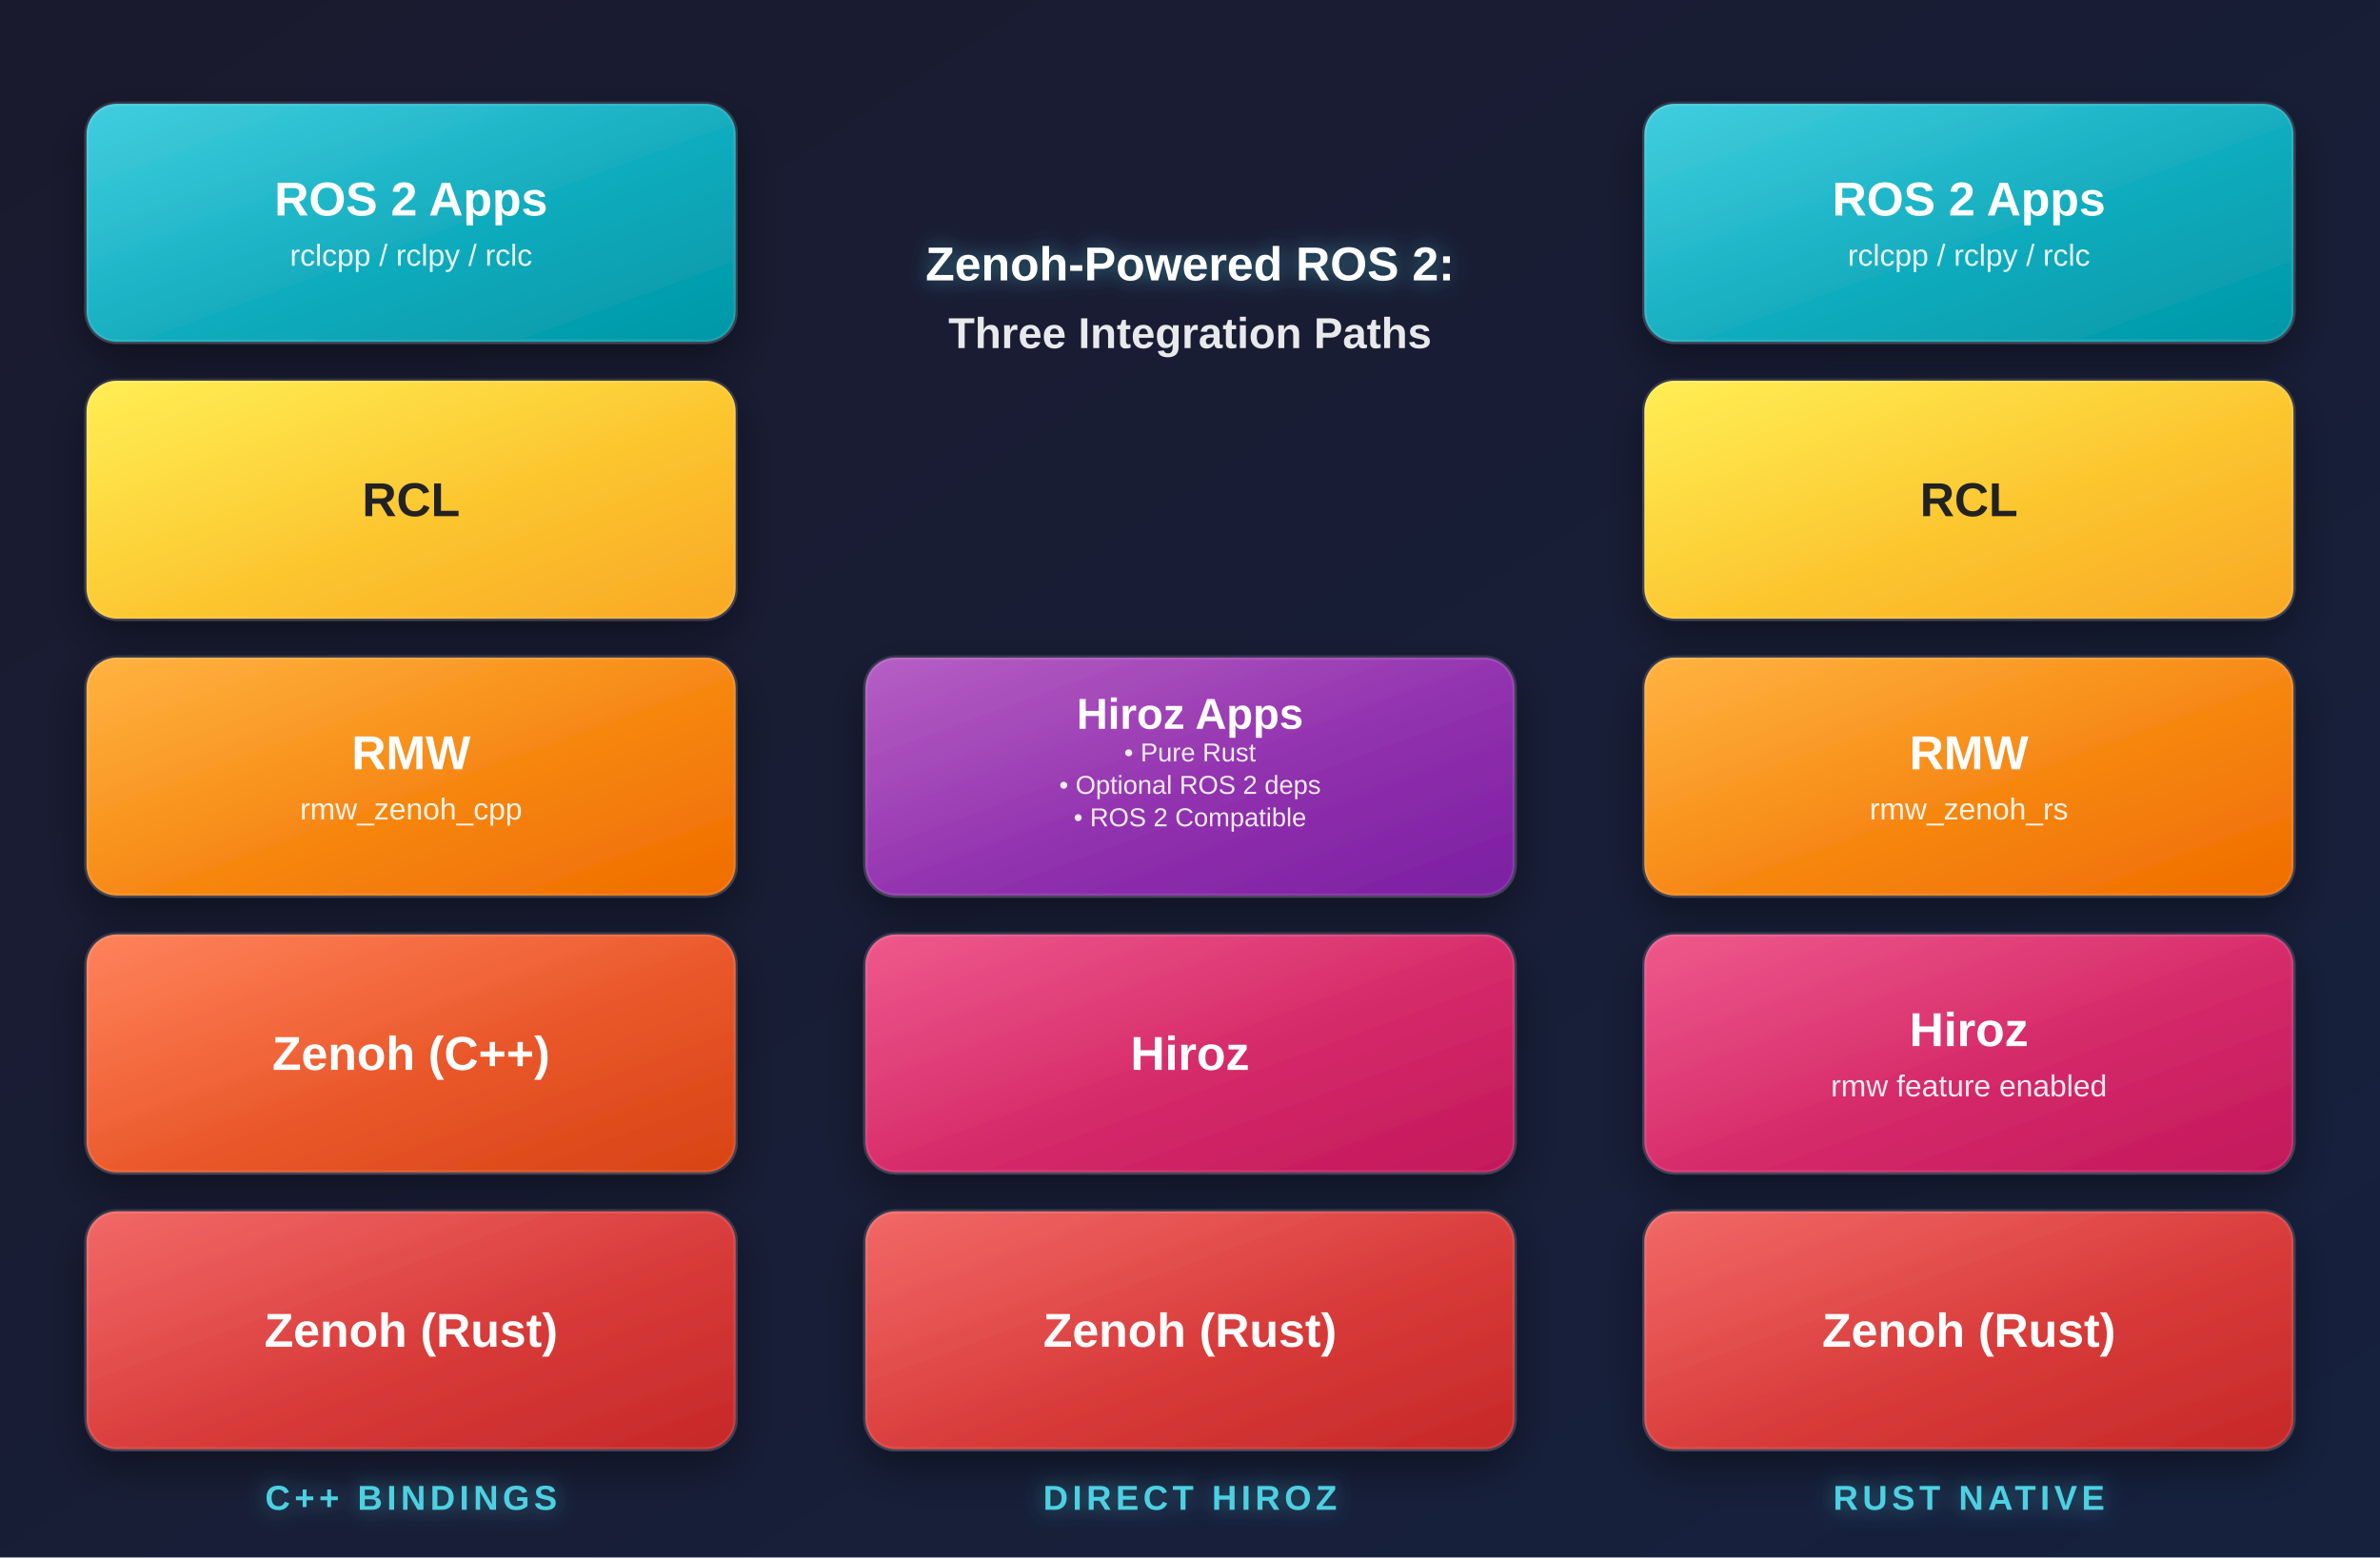
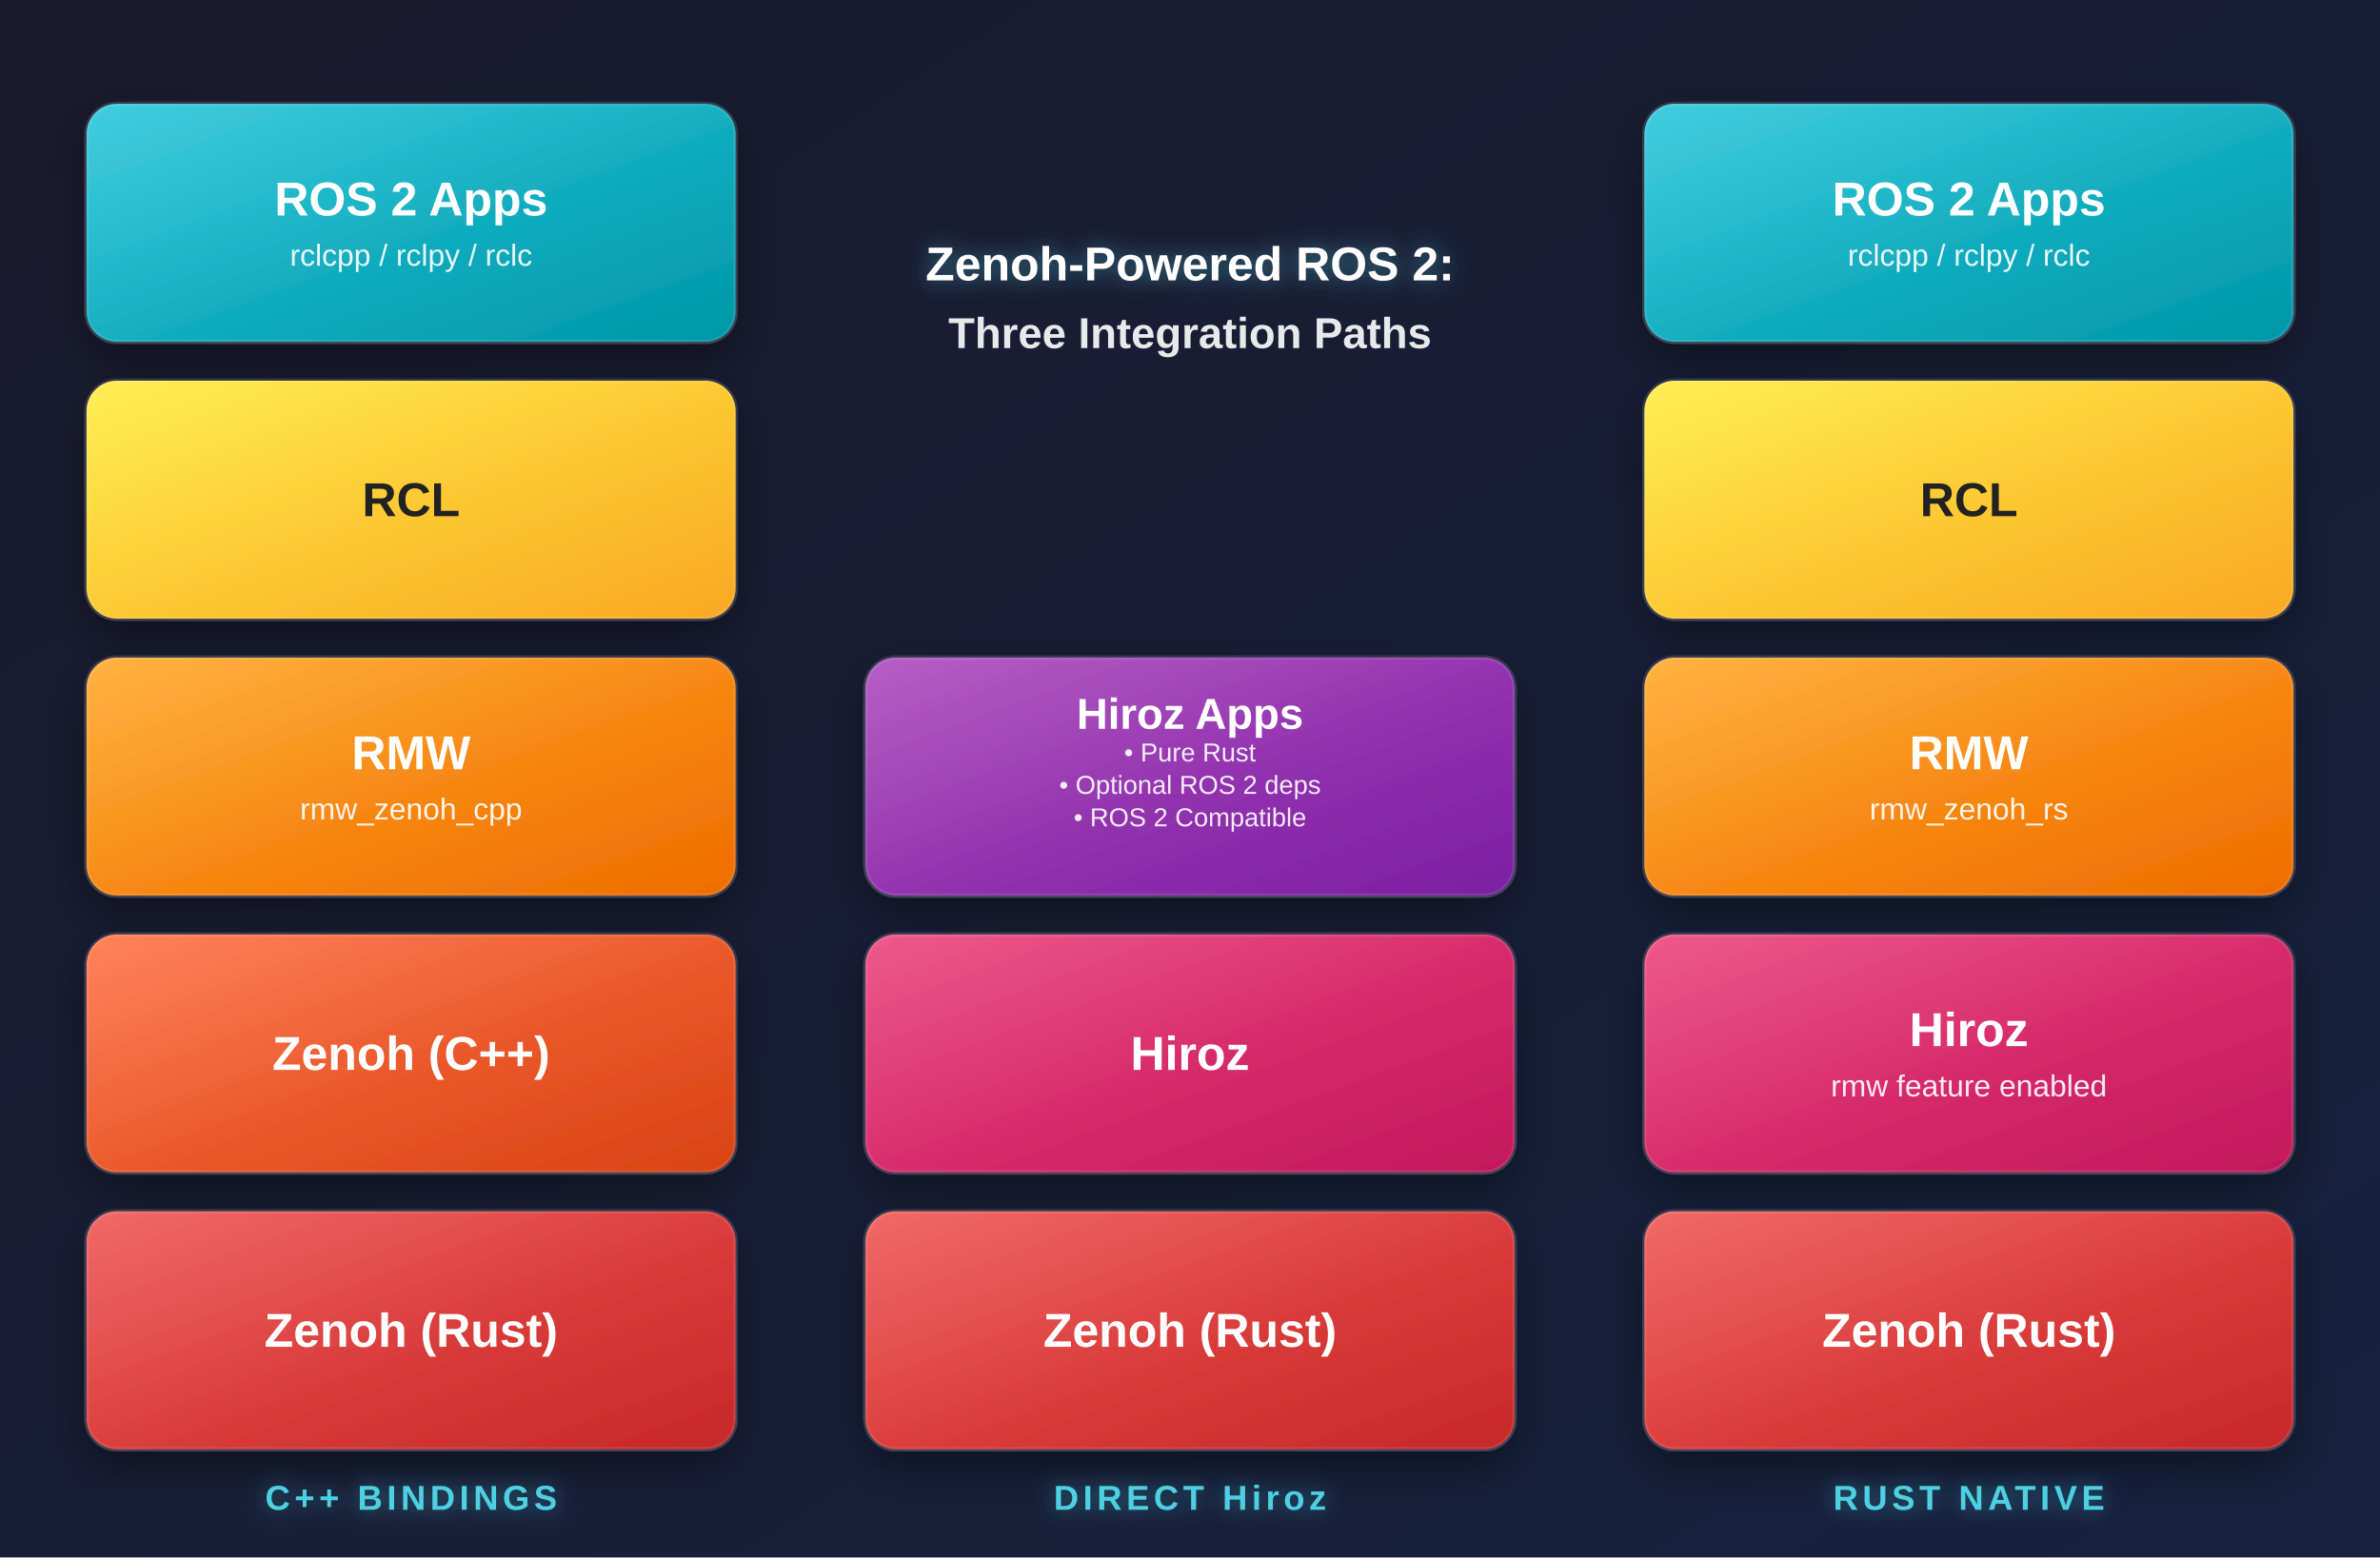
- <svg xmlns="http://www.w3.org/2000/svg" viewBox="0 0 1100 720" width="1100" height="720" role="img" aria-label="HIROZ Architecture — Three Integration Paths">
+ <svg xmlns="http://www.w3.org/2000/svg" viewBox="0 0 1100 720" width="1100" height="720" role="img" aria-label="Hiroz Architecture — Three Integration Paths">
  <defs>
    <style>
      @keyframes float {
        0%, 100% { transform: translateY(0px); }
        50%       { transform: translateY(-15px); }
      }
      .s1 { animation: float 6s ease-in-out 0s   infinite; transform-box: fill-box; transform-origin: center; }
      .s2 { animation: float 6s ease-in-out -2s  infinite; transform-box: fill-box; transform-origin: center; }
      .s3 { animation: float 6s ease-in-out 0s   infinite; transform-box: fill-box; transform-origin: center; }
      @media (prefers-reduced-motion: reduce) {
        .s1, .s2, .s3 { animation: none; }
      }
    </style>
    <linearGradient id="g-bg" x1="0%" y1="0%" x2="100%" y2="100%">
      <stop offset="0%" stop-color="#1a1a2e" />
      <stop offset="100%" stop-color="#16213e" />
    </linearGradient>
    <linearGradient id="g-zenoh-rust" x1="0%" y1="0%" x2="100%" y2="100%">
      <stop offset="0%" stop-color="#EF5350" />
      <stop offset="100%" stop-color="#C62828" />
    </linearGradient>
    <linearGradient id="g-zenoh-cpp" x1="0%" y1="0%" x2="100%" y2="100%">
      <stop offset="0%" stop-color="#FF7043" />
      <stop offset="100%" stop-color="#D84315" />
    </linearGradient>
    <linearGradient id="g-hiroz" x1="0%" y1="0%" x2="100%" y2="100%">
      <stop offset="0%" stop-color="#EC407A" />
      <stop offset="100%" stop-color="#C2185B" />
    </linearGradient>
    <linearGradient id="g-rmw" x1="0%" y1="0%" x2="100%" y2="100%">
      <stop offset="0%" stop-color="#FFA726" />
      <stop offset="100%" stop-color="#EF6C00" />
    </linearGradient>
    <linearGradient id="g-rcl" x1="0%" y1="0%" x2="100%" y2="100%">
      <stop offset="0%" stop-color="#FFEB3B" />
      <stop offset="100%" stop-color="#F9A825" />
    </linearGradient>
    <linearGradient id="g-ros2" x1="0%" y1="0%" x2="100%" y2="100%">
      <stop offset="0%" stop-color="#26C6DA" />
      <stop offset="100%" stop-color="#0097A7" />
    </linearGradient>
    <linearGradient id="g-hiroz-apps" x1="0%" y1="0%" x2="100%" y2="100%">
      <stop offset="0%" stop-color="#AB47BC" />
      <stop offset="100%" stop-color="#7B1FA2" />
    </linearGradient>
    <linearGradient id="g-inset" x1="0%" y1="0%" x2="100%" y2="100%">
      <stop offset="0%" stop-color="white" stop-opacity="0.13" />
      <stop offset="55%" stop-color="white" stop-opacity="0" />
    </linearGradient>
    <filter id="shadow" x="-25%" y="-25%" width="150%" height="150%">
      <feDropShadow dx="0" dy="8" stdDeviation="10" flood-color="#000" flood-opacity="0.4" />
    </filter>
    <filter id="tglow" x="-30%" y="-80%" width="160%" height="260%">
      <feGaussianBlur in="SourceAlpha" stdDeviation="5" result="b" />
      <feFlood flood-color="#4DD0E1" flood-opacity="0.5" result="c" />
      <feComposite in="c" in2="b" operator="in" result="g" />
      <feMerge>
        <feMergeNode in="g" />
        <feMergeNode in="SourceGraphic" />
      </feMerge>
    </filter>
  </defs>
  <rect width="1100" height="720" fill="url(#g-bg)" />
  <g class="s1">
    <rect x="40" y="48" width="300" height="110" rx="14" fill="url(#g-ros2)" filter="url(#shadow)" stroke="white" stroke-opacity="0.1" stroke-width="2" />
    <rect x="40" y="48" width="300" height="110" rx="14" fill="url(#g-inset)" />
    <text x="190" y="92" font-family="Arial,sans-serif" font-size="22" font-weight="bold" fill="white" text-anchor="middle" dominant-baseline="central">ROS 2 Apps</text>
    <text x="190" y="118" font-family="Arial,sans-serif" font-size="14" fill="white" text-anchor="middle" dominant-baseline="central" opacity="0.9">rclcpp / rclpy / rclc</text>
    <rect x="40" y="176" width="300" height="110" rx="14" fill="url(#g-rcl)" filter="url(#shadow)" stroke="white" stroke-opacity="0.1" stroke-width="2" />
    <rect x="40" y="176" width="300" height="110" rx="14" fill="url(#g-inset)" />
    <text x="190" y="231" font-family="Arial,sans-serif" font-size="22" font-weight="bold" fill="#222" text-anchor="middle" dominant-baseline="central">RCL</text>
    <rect x="40" y="304" width="300" height="110" rx="14" fill="url(#g-rmw)" filter="url(#shadow)" stroke="white" stroke-opacity="0.1" stroke-width="2" />
    <rect x="40" y="304" width="300" height="110" rx="14" fill="url(#g-inset)" />
    <text x="190" y="348" font-family="Arial,sans-serif" font-size="22" font-weight="bold" fill="white" text-anchor="middle" dominant-baseline="central">RMW</text>
    <text x="190" y="374" font-family="Arial,sans-serif" font-size="14" fill="white" text-anchor="middle" dominant-baseline="central" opacity="0.9">rmw_zenoh_cpp</text>
    <rect x="40" y="432" width="300" height="110" rx="14" fill="url(#g-zenoh-cpp)" filter="url(#shadow)" stroke="white" stroke-opacity="0.1" stroke-width="2" />
    <rect x="40" y="432" width="300" height="110" rx="14" fill="url(#g-inset)" />
    <text x="190" y="487" font-family="Arial,sans-serif" font-size="22" font-weight="bold" fill="white" text-anchor="middle" dominant-baseline="central">Zenoh (C++)</text>
    <rect x="40" y="560" width="300" height="110" rx="14" fill="url(#g-zenoh-rust)" filter="url(#shadow)" stroke="white" stroke-opacity="0.1" stroke-width="2" />
    <rect x="40" y="560" width="300" height="110" rx="14" fill="url(#g-inset)" />
    <text x="190" y="615" font-family="Arial,sans-serif" font-size="22" font-weight="bold" fill="white" text-anchor="middle" dominant-baseline="central">Zenoh (Rust)</text>
    <text x="190" y="698" font-family="Arial,sans-serif" font-size="16" font-weight="bold" fill="#4DD0E1" text-anchor="middle" letter-spacing="2" filter="url(#tglow)">C++ BINDINGS</text>
  </g>
  <g class="s2">
    <text x="550" y="122" font-family="Arial,sans-serif" font-size="22" font-weight="bold" fill="white" text-anchor="middle" dominant-baseline="central" filter="url(#tglow)">Zenoh-Powered ROS 2:</text>
    <text x="550" y="154" font-family="Arial,sans-serif" font-size="20" font-weight="bold" fill="white" text-anchor="middle" dominant-baseline="central" opacity="0.9">Three Integration Paths</text>
    <rect x="400" y="304" width="300" height="110" rx="14" fill="url(#g-hiroz-apps)" filter="url(#shadow)" stroke="white" stroke-opacity="0.1" stroke-width="2" />
    <rect x="400" y="304" width="300" height="110" rx="14" fill="url(#g-inset)" />
    <text x="550" y="330" font-family="Arial,sans-serif" font-size="20" font-weight="bold" fill="white" text-anchor="middle" dominant-baseline="central">Hiroz Apps</text>
    <text x="550" y="352" font-family="Arial,sans-serif" font-size="12" fill="white" opacity="0.9" text-anchor="middle">• Pure Rust</text>
    <text x="550" y="367" font-family="Arial,sans-serif" font-size="12" fill="white" opacity="0.9" text-anchor="middle">• Optional ROS 2 deps</text>
    <text x="550" y="382" font-family="Arial,sans-serif" font-size="12" fill="white" opacity="0.9" text-anchor="middle">• ROS 2 Compatible</text>
    <rect x="400" y="432" width="300" height="110" rx="14" fill="url(#g-hiroz)" filter="url(#shadow)" stroke="white" stroke-opacity="0.1" stroke-width="2" />
    <rect x="400" y="432" width="300" height="110" rx="14" fill="url(#g-inset)" />
    <text x="550" y="487" font-family="Arial,sans-serif" font-size="22" font-weight="bold" fill="white" text-anchor="middle" dominant-baseline="central">Hiroz</text>
    <rect x="400" y="560" width="300" height="110" rx="14" fill="url(#g-zenoh-rust)" filter="url(#shadow)" stroke="white" stroke-opacity="0.1" stroke-width="2" />
    <rect x="400" y="560" width="300" height="110" rx="14" fill="url(#g-inset)" />
    <text x="550" y="615" font-family="Arial,sans-serif" font-size="22" font-weight="bold" fill="white" text-anchor="middle" dominant-baseline="central">Zenoh (Rust)</text>
-     <text x="550" y="698" font-family="Arial,sans-serif" font-size="16" font-weight="bold" fill="#4DD0E1" text-anchor="middle" letter-spacing="2" filter="url(#tglow)">DIRECT HIROZ</text>
+     <text x="550" y="698" font-family="Arial,sans-serif" font-size="16" font-weight="bold" fill="#4DD0E1" text-anchor="middle" letter-spacing="2" filter="url(#tglow)">DIRECT Hiroz</text>
  </g>
  <g class="s3">
    <rect x="760" y="48" width="300" height="110" rx="14" fill="url(#g-ros2)" filter="url(#shadow)" stroke="white" stroke-opacity="0.1" stroke-width="2" />
    <rect x="760" y="48" width="300" height="110" rx="14" fill="url(#g-inset)" />
    <text x="910" y="92" font-family="Arial,sans-serif" font-size="22" font-weight="bold" fill="white" text-anchor="middle" dominant-baseline="central">ROS 2 Apps</text>
    <text x="910" y="118" font-family="Arial,sans-serif" font-size="14" fill="white" text-anchor="middle" dominant-baseline="central" opacity="0.9">rclcpp / rclpy / rclc</text>
    <rect x="760" y="176" width="300" height="110" rx="14" fill="url(#g-rcl)" filter="url(#shadow)" stroke="white" stroke-opacity="0.1" stroke-width="2" />
    <rect x="760" y="176" width="300" height="110" rx="14" fill="url(#g-inset)" />
    <text x="910" y="231" font-family="Arial,sans-serif" font-size="22" font-weight="bold" fill="#222" text-anchor="middle" dominant-baseline="central">RCL</text>
    <rect x="760" y="304" width="300" height="110" rx="14" fill="url(#g-rmw)" filter="url(#shadow)" stroke="white" stroke-opacity="0.1" stroke-width="2" />
    <rect x="760" y="304" width="300" height="110" rx="14" fill="url(#g-inset)" />
    <text x="910" y="348" font-family="Arial,sans-serif" font-size="22" font-weight="bold" fill="white" text-anchor="middle" dominant-baseline="central">RMW</text>
    <text x="910" y="374" font-family="Arial,sans-serif" font-size="14" fill="white" text-anchor="middle" dominant-baseline="central" opacity="0.9">rmw_zenoh_rs</text>
    <rect x="760" y="432" width="300" height="110" rx="14" fill="url(#g-hiroz)" filter="url(#shadow)" stroke="white" stroke-opacity="0.1" stroke-width="2" />
    <rect x="760" y="432" width="300" height="110" rx="14" fill="url(#g-inset)" />
    <text x="910" y="476" font-family="Arial,sans-serif" font-size="22" font-weight="bold" fill="white" text-anchor="middle" dominant-baseline="central">Hiroz</text>
    <text x="910" y="502" font-family="Arial,sans-serif" font-size="14" fill="white" text-anchor="middle" dominant-baseline="central" opacity="0.9">rmw feature enabled</text>
    <rect x="760" y="560" width="300" height="110" rx="14" fill="url(#g-zenoh-rust)" filter="url(#shadow)" stroke="white" stroke-opacity="0.1" stroke-width="2" />
    <rect x="760" y="560" width="300" height="110" rx="14" fill="url(#g-inset)" />
    <text x="910" y="615" font-family="Arial,sans-serif" font-size="22" font-weight="bold" fill="white" text-anchor="middle" dominant-baseline="central">Zenoh (Rust)</text>
    <text x="910" y="698" font-family="Arial,sans-serif" font-size="16" font-weight="bold" fill="#4DD0E1" text-anchor="middle" letter-spacing="2" filter="url(#tglow)">RUST NATIVE</text>
  </g>
</svg>
